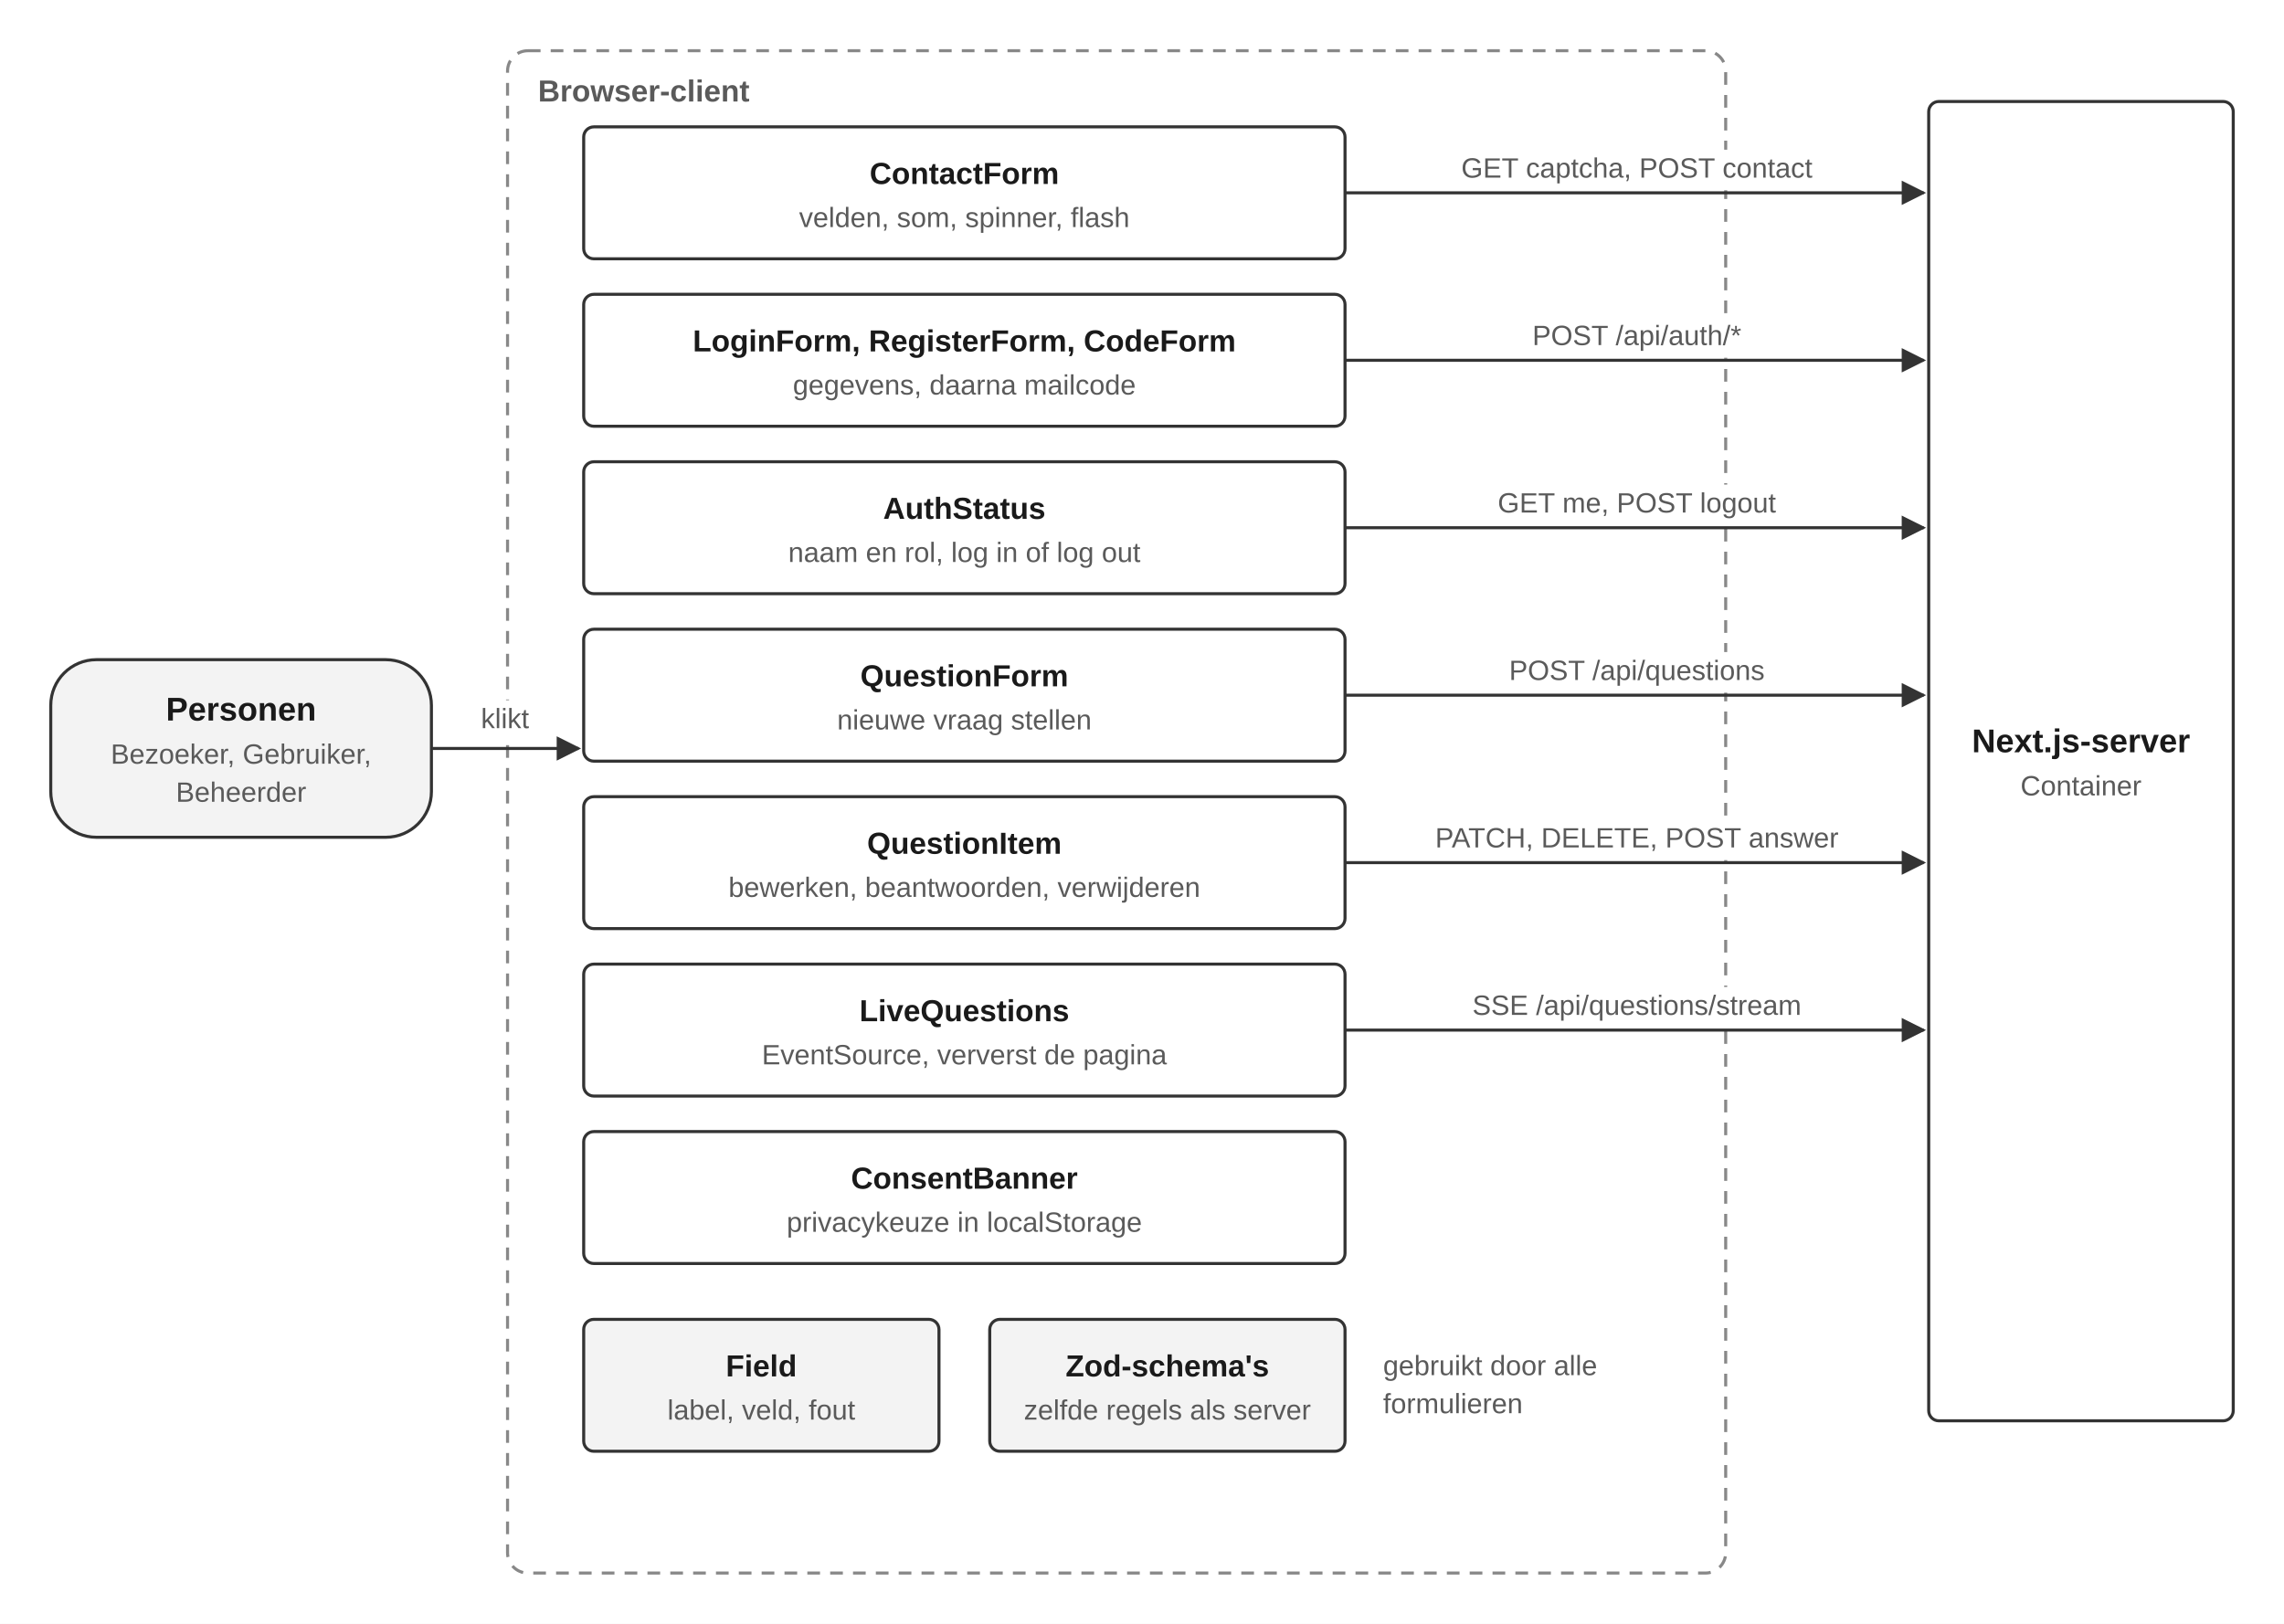
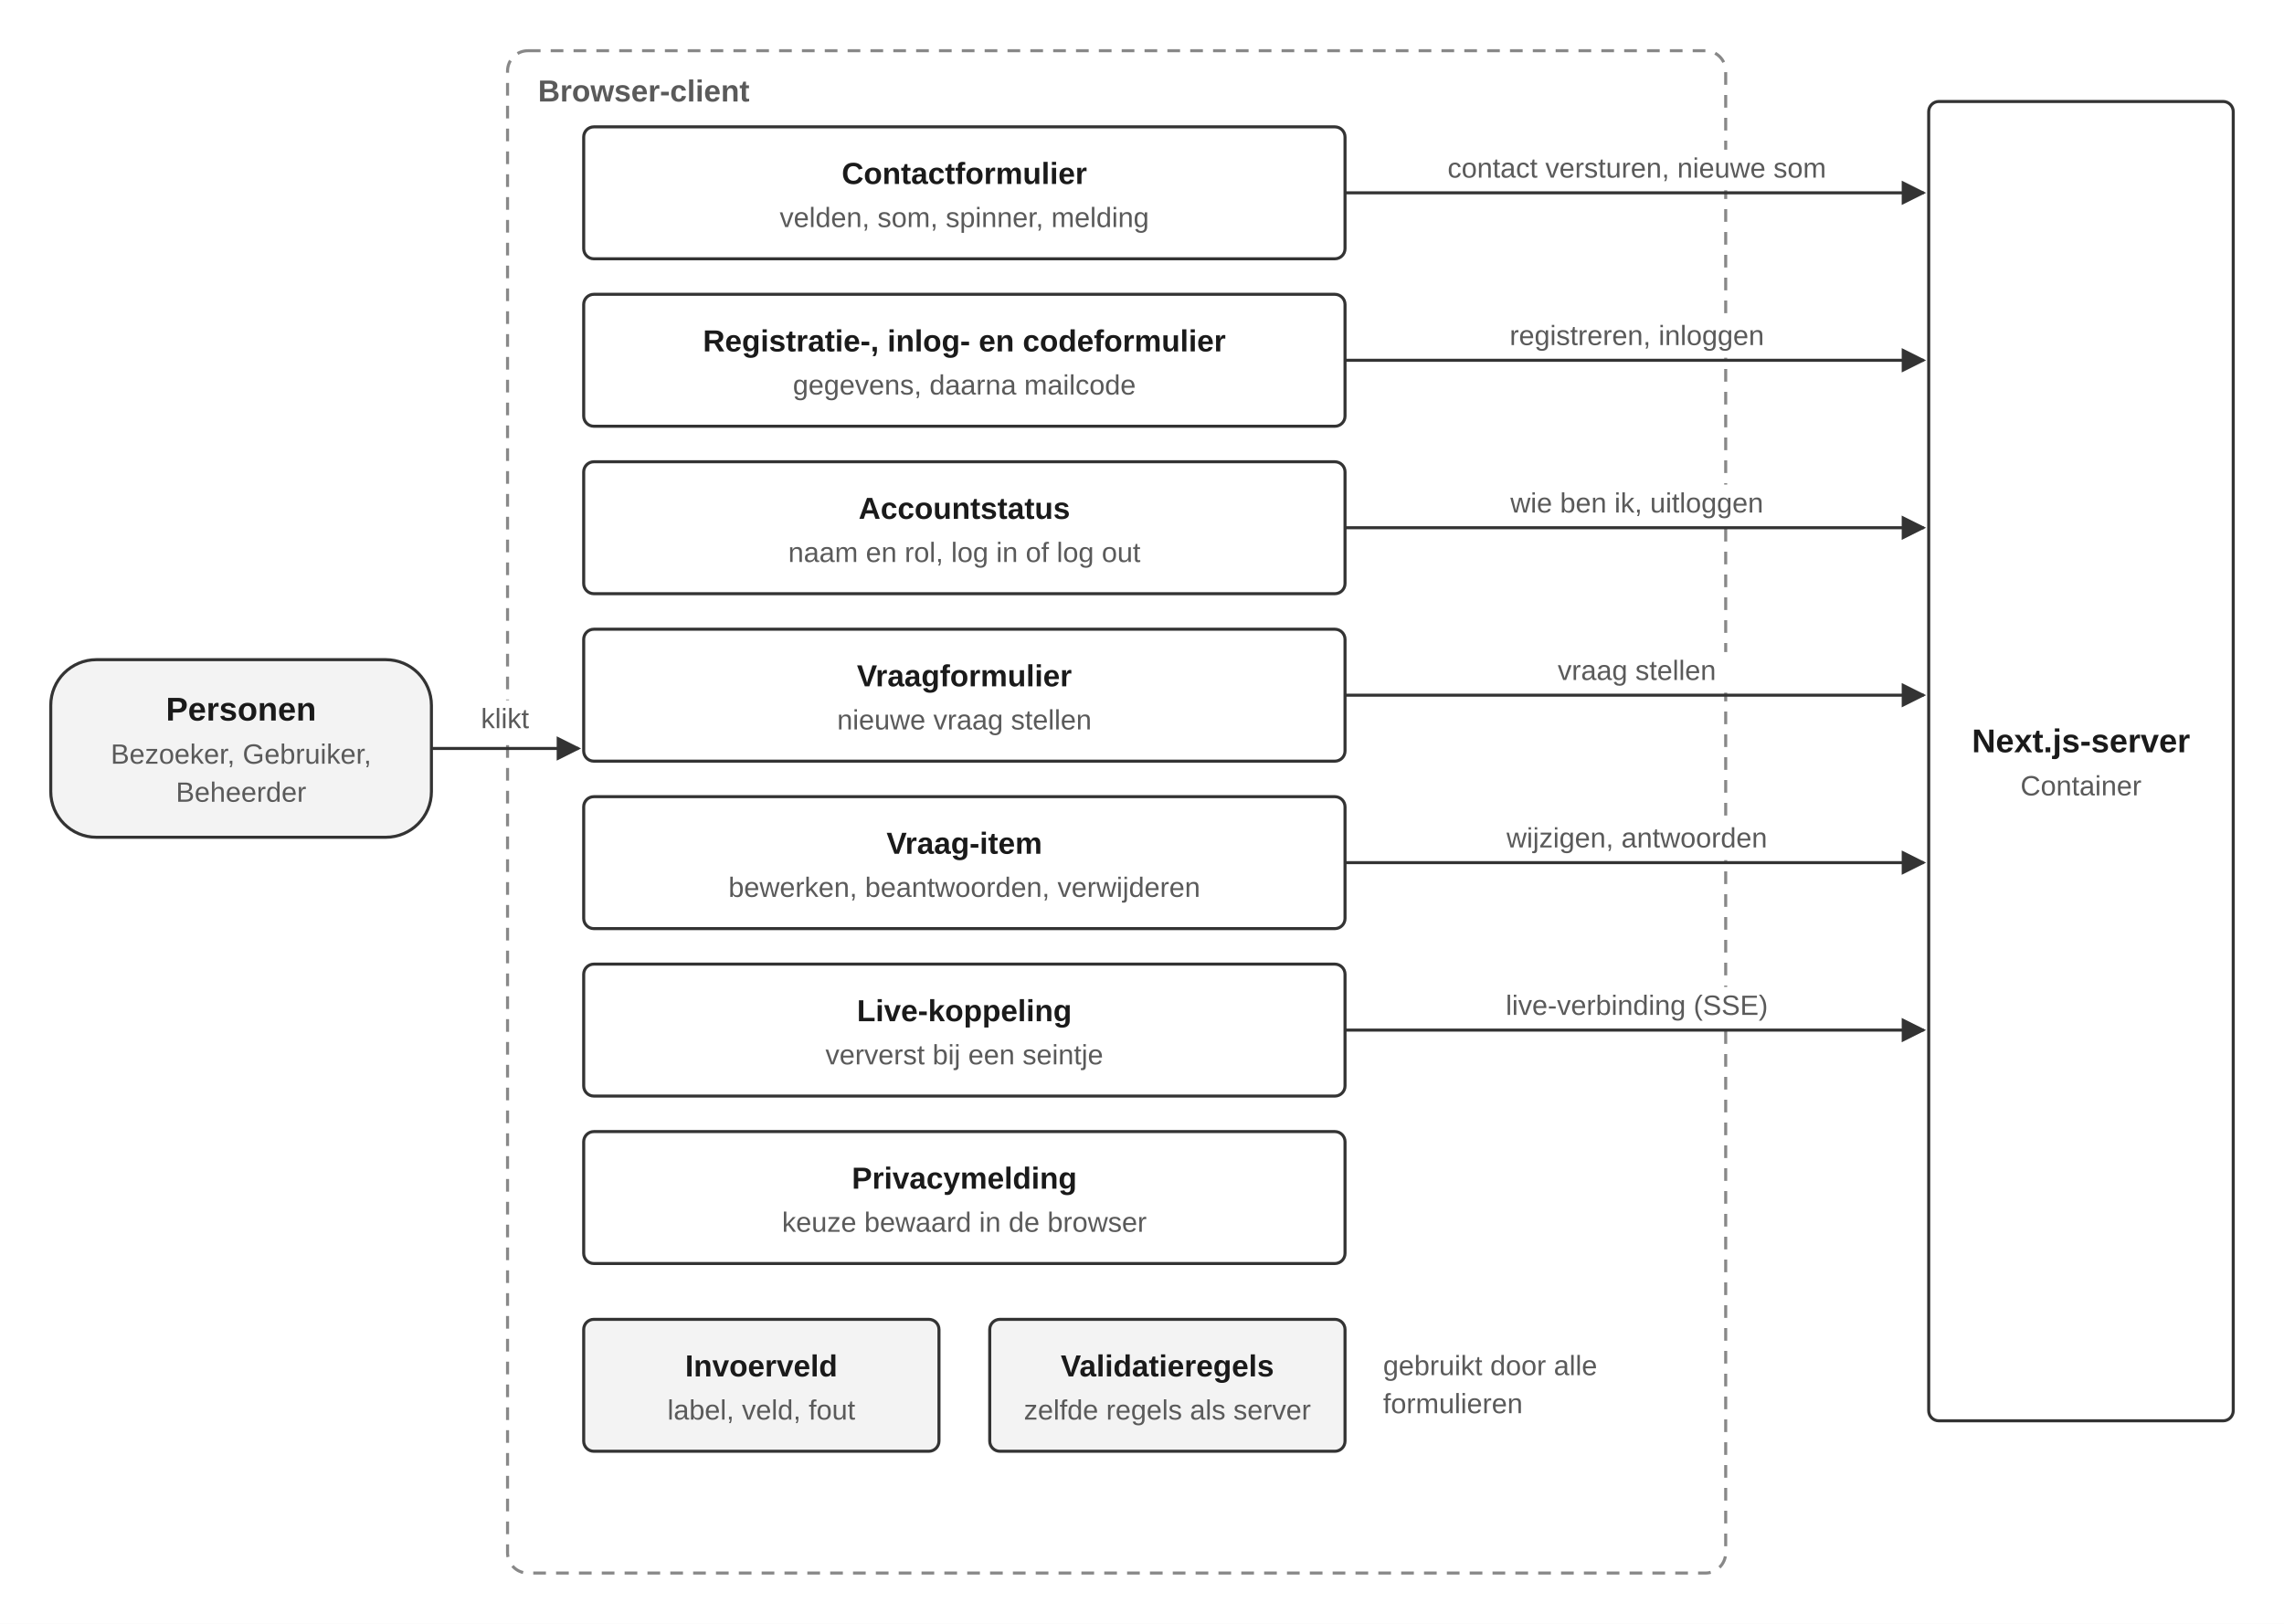
<svg xmlns="http://www.w3.org/2000/svg" viewBox="0 0 900 640" width="900" height="640" role="img" aria-label="C4 level 3: componenten van de browser-client">
  <defs>
    <marker id="arrow" viewBox="0 0 10 10" refX="9" refY="5" markerWidth="8" markerHeight="8" orient="auto-start-reverse">
      <path d="M0,0 L10,5 L0,10 z" fill="#333333" />
    </marker>
    <marker id="hollow" viewBox="0 0 12 12" refX="11" refY="6" markerWidth="12" markerHeight="12" orient="auto">
      <path d="M0,0 L12,6 L0,12 z" fill="#ffffff" stroke="#333333" stroke-width="1.2" />
    </marker>
  </defs>
  <rect width="900" height="640" fill="#ffffff" />
  <rect x="20.0" y="260.0" width="150.0" height="70.0" rx="18" fill="#f3f3f3" stroke="#333333" stroke-width="1.2" />
  <text x="95.0" y="284.0" font-family="Arial, Helvetica, sans-serif" font-size="13" font-weight="bold" font-style="normal" fill="#1a1a1a" text-anchor="middle">Personen</text>
  <text x="95.0" y="301.0" font-family="Arial, Helvetica, sans-serif" font-size="11" font-weight="normal" font-style="normal" fill="#5a5a5a" text-anchor="middle">Bezoeker, Gebruiker,</text>
  <text x="95.0" y="316.0" font-family="Arial, Helvetica, sans-serif" font-size="11" font-weight="normal" font-style="normal" fill="#5a5a5a" text-anchor="middle">Beheerder</text>
  <rect x="200.0" y="20.0" width="480.0" height="600.0" rx="8" fill="none" stroke="#888888" stroke-width="1.2" stroke-dasharray="5 4" />
  <text x="212.0" y="40.0" font-family="Arial, Helvetica, sans-serif" font-size="12" font-weight="bold" font-style="normal" fill="#5a5a5a" text-anchor="start">Browser-client</text>
  <rect x="760.0" y="40.0" width="120.0" height="520.0" rx="4" fill="#ffffff" stroke="#333333" stroke-width="1.2" />
  <text x="820.0" y="296.5" font-family="Arial, Helvetica, sans-serif" font-size="13" font-weight="bold" font-style="normal" fill="#1a1a1a" text-anchor="middle">Next.js-server</text>
  <text x="820.0" y="313.5" font-family="Arial, Helvetica, sans-serif" font-size="11" font-weight="normal" font-style="normal" fill="#5a5a5a" text-anchor="middle">Container</text>
  <rect x="230.0" y="50.0" width="300.0" height="52.0" rx="4" fill="#ffffff" stroke="#333333" stroke-width="1.2" />
-   <text x="380.0" y="72.5" font-family="Arial, Helvetica, sans-serif" font-size="12" font-weight="bold" font-style="normal" fill="#1a1a1a" text-anchor="middle">ContactForm</text>
-   <text x="380.0" y="89.5" font-family="Arial, Helvetica, sans-serif" font-size="11" font-weight="normal" font-style="normal" fill="#5a5a5a" text-anchor="middle">velden, som, spinner, flash</text>
+   <text x="380.0" y="72.5" font-family="Arial, Helvetica, sans-serif" font-size="12" font-weight="bold" font-style="normal" fill="#1a1a1a" text-anchor="middle">Contactformulier</text>
+   <text x="380.0" y="89.5" font-family="Arial, Helvetica, sans-serif" font-size="11" font-weight="normal" font-style="normal" fill="#5a5a5a" text-anchor="middle">velden, som, spinner, melding</text>
  <line x1="530.0" y1="76.0" x2="758.0" y2="76.0" stroke="#333333" stroke-width="1.2" marker-end="url(#arrow)" />
-   <rect x="569.5" y="59.0" width="151.0" height="16" fill="#ffffff" />
-   <text x="645.0" y="70.0" font-family="Arial, Helvetica, sans-serif" font-size="11" font-weight="normal" font-style="normal" fill="#5a5a5a" text-anchor="middle">GET captcha, POST contact</text>
+   <rect x="558.1" y="59.0" width="173.9" height="16" fill="#ffffff" />
+   <text x="645.0" y="70.0" font-family="Arial, Helvetica, sans-serif" font-size="11" font-weight="normal" font-style="normal" fill="#5a5a5a" text-anchor="middle">contact versturen, nieuwe som</text>
  <rect x="230.0" y="116.0" width="300.0" height="52.0" rx="4" fill="#ffffff" stroke="#333333" stroke-width="1.2" />
-   <text x="380.0" y="138.5" font-family="Arial, Helvetica, sans-serif" font-size="12" font-weight="bold" font-style="normal" fill="#1a1a1a" text-anchor="middle">LoginForm, RegisterForm, CodeForm</text>
+   <text x="380.0" y="138.5" font-family="Arial, Helvetica, sans-serif" font-size="12" font-weight="bold" font-style="normal" fill="#1a1a1a" text-anchor="middle">Registratie-, inlog- en codeformulier</text>
  <text x="380.0" y="155.5" font-family="Arial, Helvetica, sans-serif" font-size="11" font-weight="normal" font-style="normal" fill="#5a5a5a" text-anchor="middle">gegevens, daarna mailcode</text>
  <line x1="530.0" y1="142.0" x2="758.0" y2="142.0" stroke="#333333" stroke-width="1.2" marker-end="url(#arrow)" />
-   <rect x="595.2" y="125.0" width="99.5" height="16" fill="#ffffff" />
-   <text x="645.0" y="136.0" font-family="Arial, Helvetica, sans-serif" font-size="11" font-weight="normal" font-style="normal" fill="#5a5a5a" text-anchor="middle">POST /api/auth/*</text>
+   <rect x="580.9" y="125.0" width="128.1" height="16" fill="#ffffff" />
+   <text x="645.0" y="136.0" font-family="Arial, Helvetica, sans-serif" font-size="11" font-weight="normal" font-style="normal" fill="#5a5a5a" text-anchor="middle">registreren, inloggen</text>
  <rect x="230.0" y="182.0" width="300.0" height="52.0" rx="4" fill="#ffffff" stroke="#333333" stroke-width="1.2" />
-   <text x="380.0" y="204.5" font-family="Arial, Helvetica, sans-serif" font-size="12" font-weight="bold" font-style="normal" fill="#1a1a1a" text-anchor="middle">AuthStatus</text>
+   <text x="380.0" y="204.5" font-family="Arial, Helvetica, sans-serif" font-size="12" font-weight="bold" font-style="normal" fill="#1a1a1a" text-anchor="middle">Accountstatus</text>
  <text x="380.0" y="221.5" font-family="Arial, Helvetica, sans-serif" font-size="11" font-weight="normal" font-style="normal" fill="#5a5a5a" text-anchor="middle">naam en rol, log in of log out</text>
  <line x1="530.0" y1="208.0" x2="758.0" y2="208.0" stroke="#333333" stroke-width="1.2" marker-end="url(#arrow)" />
-   <rect x="586.7" y="191.0" width="116.7" height="16" fill="#ffffff" />
-   <text x="645.0" y="202.0" font-family="Arial, Helvetica, sans-serif" font-size="11" font-weight="normal" font-style="normal" fill="#5a5a5a" text-anchor="middle">GET me, POST logout</text>
+   <rect x="580.9" y="191.0" width="128.1" height="16" fill="#ffffff" />
+   <text x="645.0" y="202.0" font-family="Arial, Helvetica, sans-serif" font-size="11" font-weight="normal" font-style="normal" fill="#5a5a5a" text-anchor="middle">wie ben ik, uitloggen</text>
  <rect x="230.0" y="248.0" width="300.0" height="52.0" rx="4" fill="#ffffff" stroke="#333333" stroke-width="1.2" />
-   <text x="380.0" y="270.5" font-family="Arial, Helvetica, sans-serif" font-size="12" font-weight="bold" font-style="normal" fill="#1a1a1a" text-anchor="middle">QuestionForm</text>
+   <text x="380.0" y="270.5" font-family="Arial, Helvetica, sans-serif" font-size="12" font-weight="bold" font-style="normal" fill="#1a1a1a" text-anchor="middle">Vraagformulier</text>
  <text x="380.0" y="287.5" font-family="Arial, Helvetica, sans-serif" font-size="11" font-weight="normal" font-style="normal" fill="#5a5a5a" text-anchor="middle">nieuwe vraag stellen</text>
  <line x1="530.0" y1="274.0" x2="758.0" y2="274.0" stroke="#333333" stroke-width="1.2" marker-end="url(#arrow)" />
-   <rect x="586.7" y="257.0" width="116.7" height="16" fill="#ffffff" />
-   <text x="645.0" y="268.0" font-family="Arial, Helvetica, sans-serif" font-size="11" font-weight="normal" font-style="normal" fill="#5a5a5a" text-anchor="middle">POST /api/questions</text>
+   <rect x="603.8" y="257.0" width="82.4" height="16" fill="#ffffff" />
+   <text x="645.0" y="268.0" font-family="Arial, Helvetica, sans-serif" font-size="11" font-weight="normal" font-style="normal" fill="#5a5a5a" text-anchor="middle">vraag stellen</text>
  <rect x="230.0" y="314.0" width="300.0" height="52.0" rx="4" fill="#ffffff" stroke="#333333" stroke-width="1.2" />
-   <text x="380.0" y="336.5" font-family="Arial, Helvetica, sans-serif" font-size="12" font-weight="bold" font-style="normal" fill="#1a1a1a" text-anchor="middle">QuestionItem</text>
+   <text x="380.0" y="336.5" font-family="Arial, Helvetica, sans-serif" font-size="12" font-weight="bold" font-style="normal" fill="#1a1a1a" text-anchor="middle">Vraag-item</text>
  <text x="380.0" y="353.5" font-family="Arial, Helvetica, sans-serif" font-size="11" font-weight="normal" font-style="normal" fill="#5a5a5a" text-anchor="middle">bewerken, beantwoorden, verwijderen</text>
  <line x1="530.0" y1="340.0" x2="758.0" y2="340.0" stroke="#333333" stroke-width="1.2" marker-end="url(#arrow)" />
-   <rect x="566.6" y="323.0" width="156.7" height="16" fill="#ffffff" />
-   <text x="645.0" y="334.0" font-family="Arial, Helvetica, sans-serif" font-size="11" font-weight="normal" font-style="normal" fill="#5a5a5a" text-anchor="middle">PATCH, DELETE, POST answer</text>
+   <rect x="583.8" y="323.0" width="122.4" height="16" fill="#ffffff" />
+   <text x="645.0" y="334.0" font-family="Arial, Helvetica, sans-serif" font-size="11" font-weight="normal" font-style="normal" fill="#5a5a5a" text-anchor="middle">wijzigen, antwoorden</text>
  <rect x="230.0" y="380.0" width="300.0" height="52.0" rx="4" fill="#ffffff" stroke="#333333" stroke-width="1.2" />
-   <text x="380.0" y="402.5" font-family="Arial, Helvetica, sans-serif" font-size="12" font-weight="bold" font-style="normal" fill="#1a1a1a" text-anchor="middle">LiveQuestions</text>
-   <text x="380.0" y="419.5" font-family="Arial, Helvetica, sans-serif" font-size="11" font-weight="normal" font-style="normal" fill="#5a5a5a" text-anchor="middle">EventSource, ververst de pagina</text>
+   <text x="380.0" y="402.5" font-family="Arial, Helvetica, sans-serif" font-size="12" font-weight="bold" font-style="normal" fill="#1a1a1a" text-anchor="middle">Live-koppeling</text>
+   <text x="380.0" y="419.5" font-family="Arial, Helvetica, sans-serif" font-size="11" font-weight="normal" font-style="normal" fill="#5a5a5a" text-anchor="middle">ververst bij een seintje</text>
  <line x1="530.0" y1="406.0" x2="758.0" y2="406.0" stroke="#333333" stroke-width="1.2" marker-end="url(#arrow)" />
-   <rect x="569.5" y="389.0" width="151.0" height="16" fill="#ffffff" />
-   <text x="645.0" y="400.0" font-family="Arial, Helvetica, sans-serif" font-size="11" font-weight="normal" font-style="normal" fill="#5a5a5a" text-anchor="middle">SSE /api/questions/stream</text>
+   <rect x="580.9" y="389.0" width="128.1" height="16" fill="#ffffff" />
+   <text x="645.0" y="400.0" font-family="Arial, Helvetica, sans-serif" font-size="11" font-weight="normal" font-style="normal" fill="#5a5a5a" text-anchor="middle">live-verbinding (SSE)</text>
  <rect x="230.0" y="446.0" width="300.0" height="52.0" rx="4" fill="#ffffff" stroke="#333333" stroke-width="1.2" />
-   <text x="380.0" y="468.5" font-family="Arial, Helvetica, sans-serif" font-size="12" font-weight="bold" font-style="normal" fill="#1a1a1a" text-anchor="middle">ConsentBanner</text>
-   <text x="380.0" y="485.5" font-family="Arial, Helvetica, sans-serif" font-size="11" font-weight="normal" font-style="normal" fill="#5a5a5a" text-anchor="middle">privacykeuze in localStorage</text>
+   <text x="380.0" y="468.5" font-family="Arial, Helvetica, sans-serif" font-size="12" font-weight="bold" font-style="normal" fill="#1a1a1a" text-anchor="middle">Privacymelding</text>
+   <text x="380.0" y="485.5" font-family="Arial, Helvetica, sans-serif" font-size="11" font-weight="normal" font-style="normal" fill="#5a5a5a" text-anchor="middle">keuze bewaard in de browser</text>
  <rect x="230.0" y="520.0" width="140.0" height="52.0" rx="4" fill="#f3f3f3" stroke="#333333" stroke-width="1.2" />
-   <text x="300.0" y="542.5" font-family="Arial, Helvetica, sans-serif" font-size="12" font-weight="bold" font-style="normal" fill="#1a1a1a" text-anchor="middle">Field</text>
+   <text x="300.0" y="542.5" font-family="Arial, Helvetica, sans-serif" font-size="12" font-weight="bold" font-style="normal" fill="#1a1a1a" text-anchor="middle">Invoerveld</text>
  <text x="300.0" y="559.5" font-family="Arial, Helvetica, sans-serif" font-size="11" font-weight="normal" font-style="normal" fill="#5a5a5a" text-anchor="middle">label, veld, fout</text>
  <rect x="390.0" y="520.0" width="140.0" height="52.0" rx="4" fill="#f3f3f3" stroke="#333333" stroke-width="1.2" />
-   <text x="460.0" y="542.5" font-family="Arial, Helvetica, sans-serif" font-size="12" font-weight="bold" font-style="normal" fill="#1a1a1a" text-anchor="middle">Zod-schema's</text>
+   <text x="460.0" y="542.5" font-family="Arial, Helvetica, sans-serif" font-size="12" font-weight="bold" font-style="normal" fill="#1a1a1a" text-anchor="middle">Validatieregels</text>
  <text x="460.0" y="559.5" font-family="Arial, Helvetica, sans-serif" font-size="11" font-weight="normal" font-style="normal" fill="#5a5a5a" text-anchor="middle">zelfde regels als server</text>
  <text x="545.0" y="542.0" font-family="Arial, Helvetica, sans-serif" font-size="11" font-weight="normal" font-style="normal" fill="#5a5a5a" text-anchor="start">gebruikt door alle</text>
  <text x="545.0" y="557.0" font-family="Arial, Helvetica, sans-serif" font-size="11" font-weight="normal" font-style="normal" fill="#5a5a5a" text-anchor="start">formulieren</text>
  <line x1="170.0" y1="295.0" x2="228.0" y2="295.0" stroke="#333333" stroke-width="1.2" marker-end="url(#arrow)" />
  <rect x="180.7" y="276.0" width="36.6" height="16" fill="#ffffff" />
  <text x="199.0" y="287.0" font-family="Arial, Helvetica, sans-serif" font-size="11" font-weight="normal" font-style="normal" fill="#5a5a5a" text-anchor="middle">klikt</text>
</svg>
